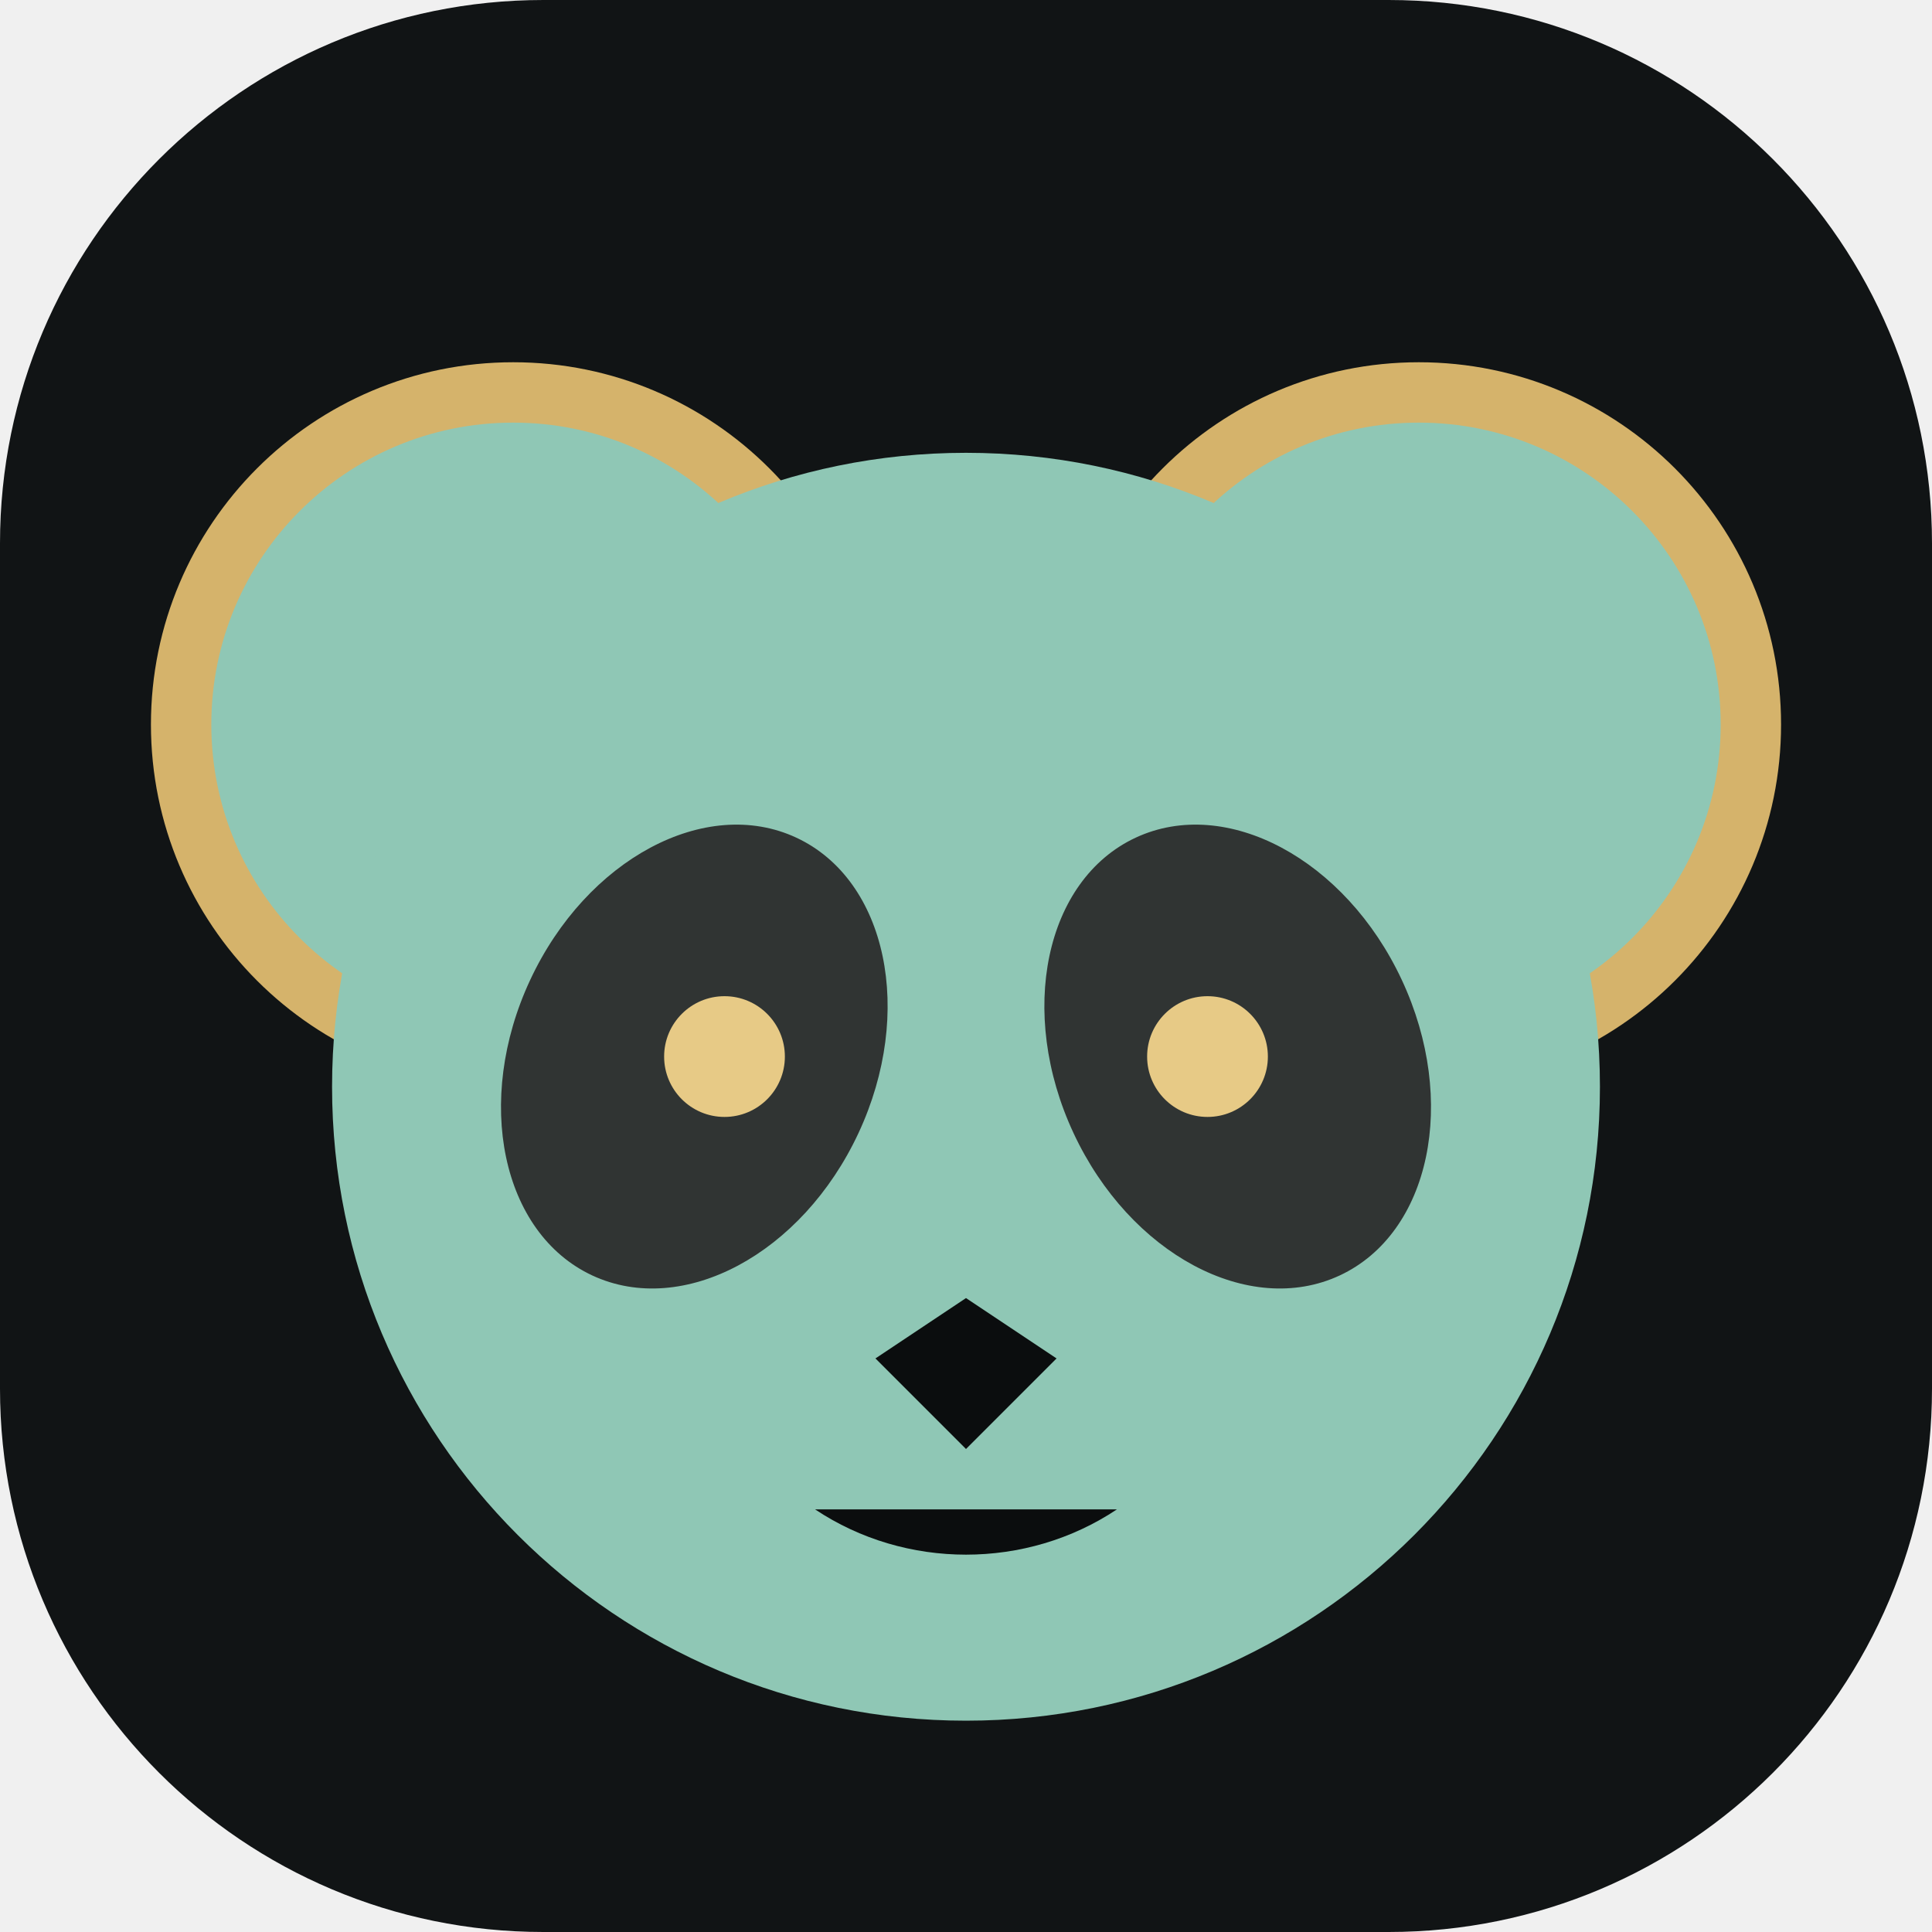
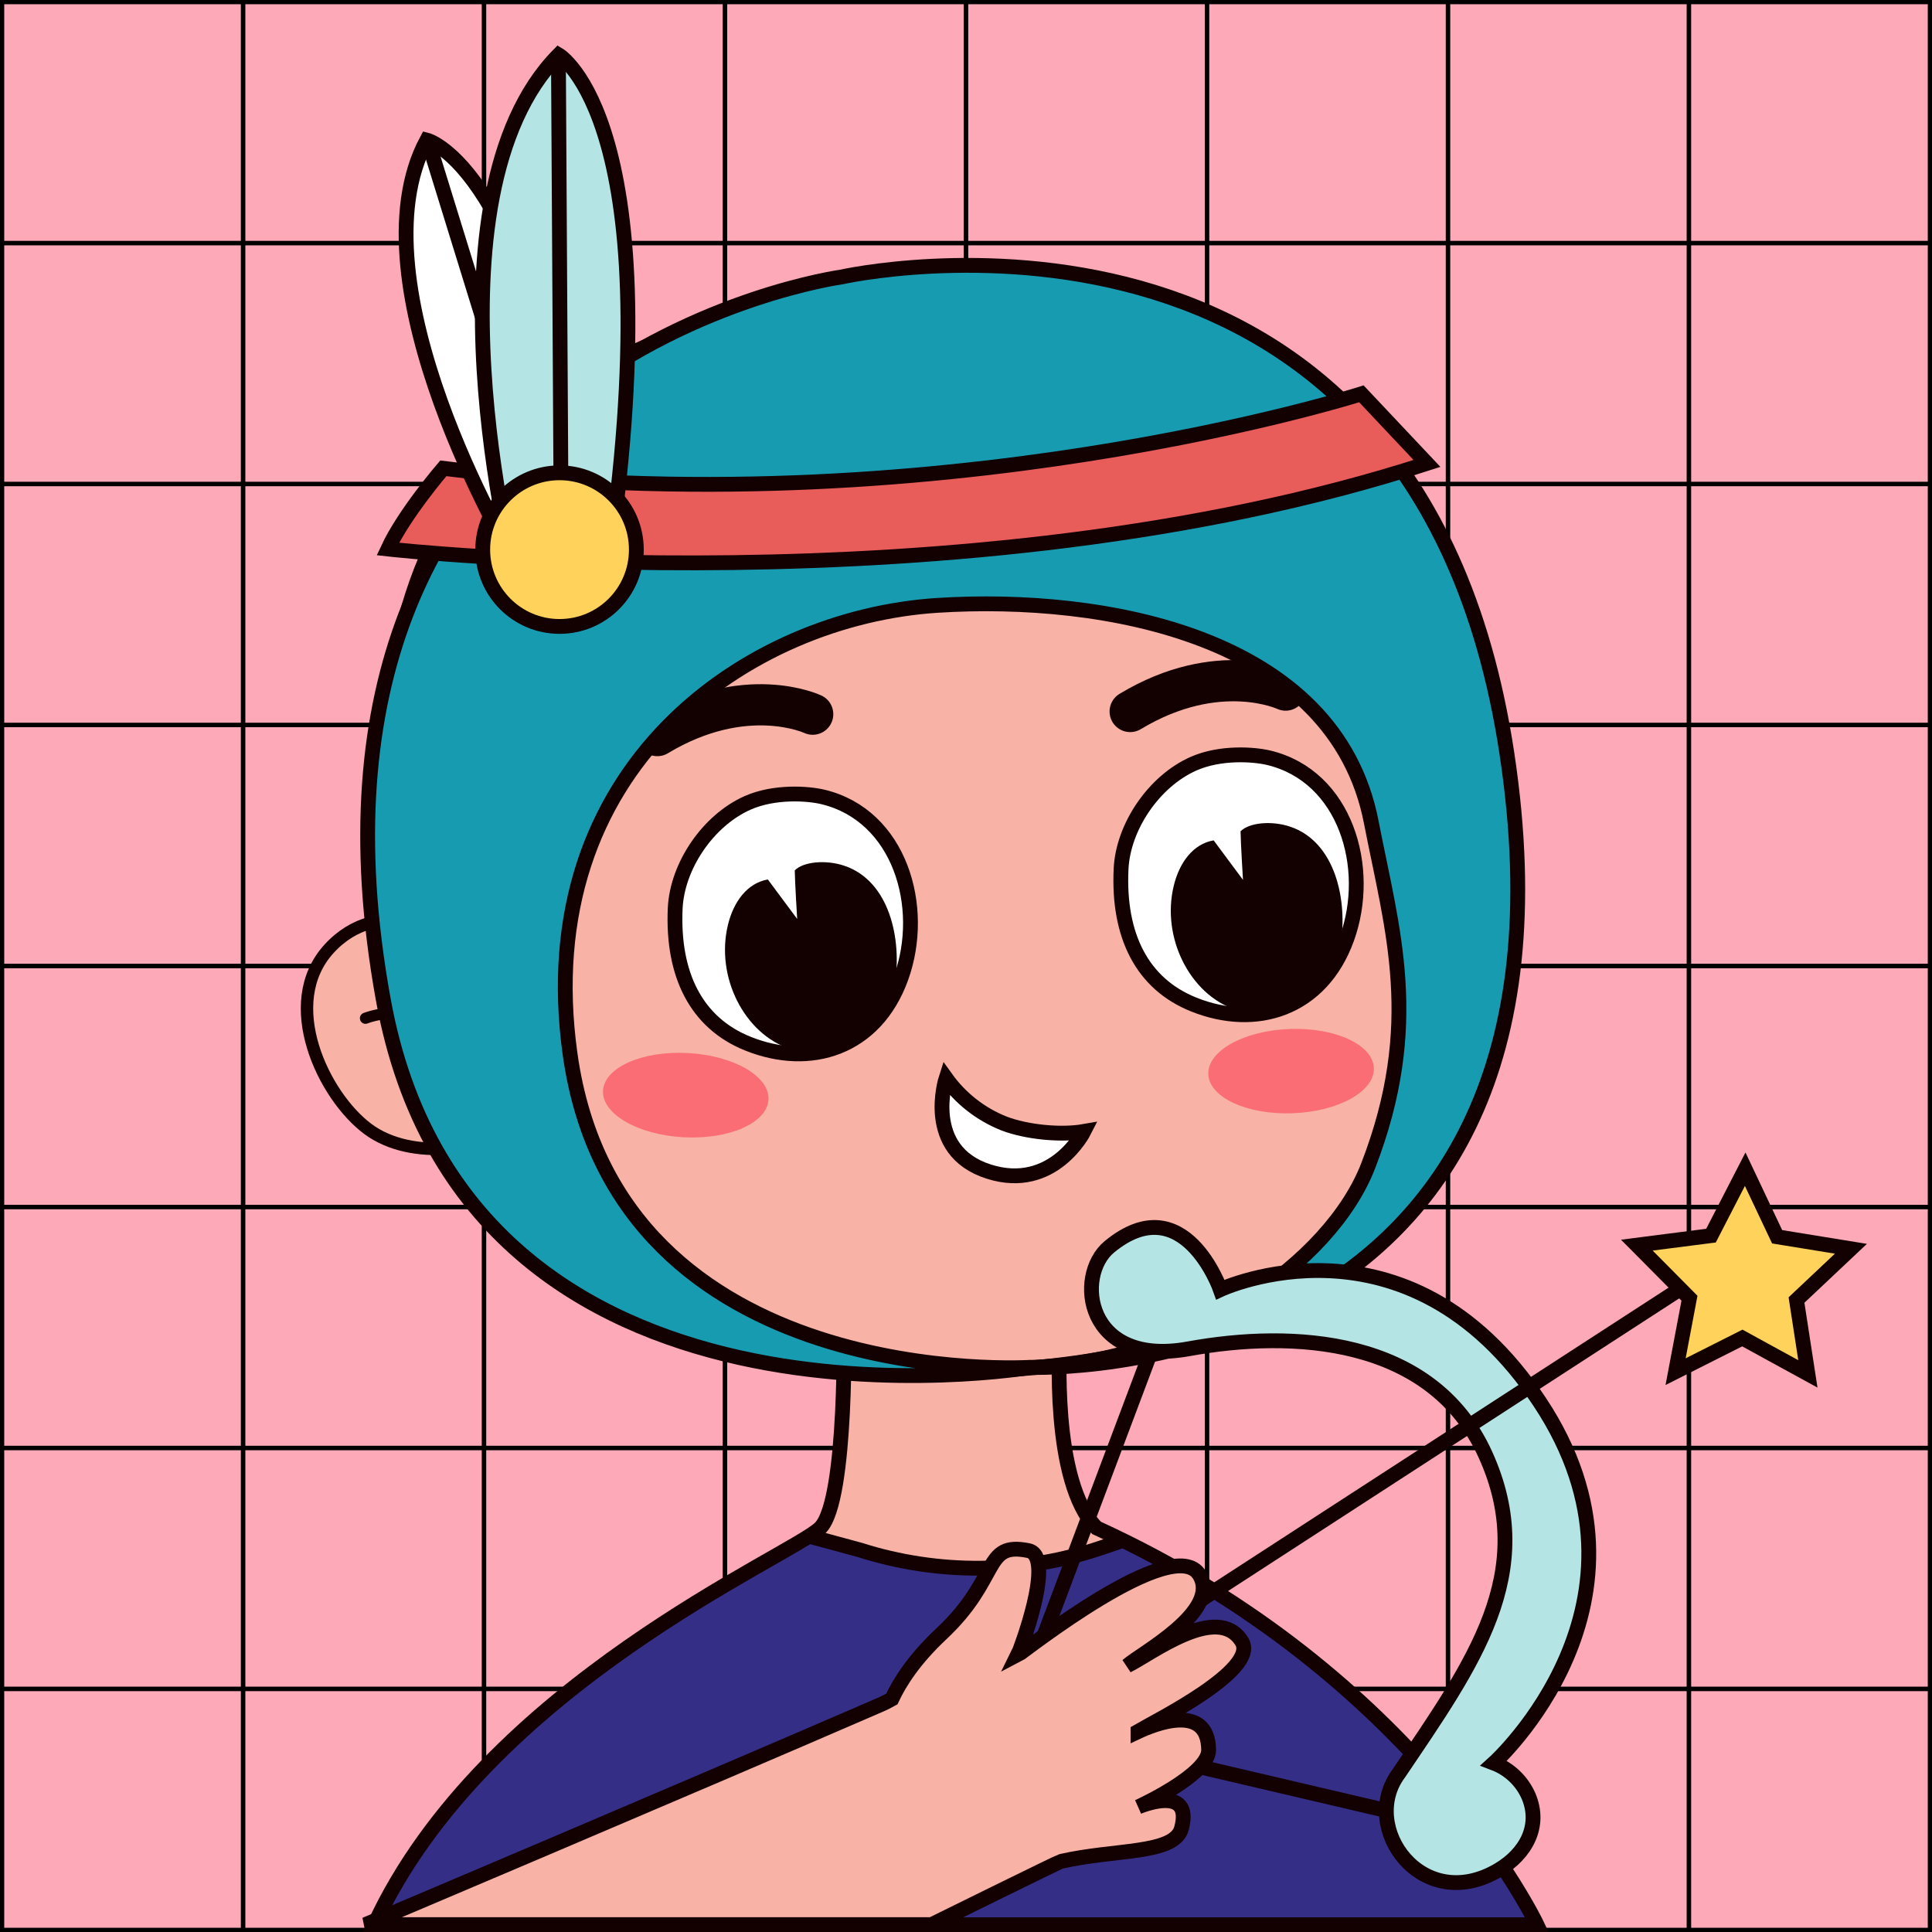
- <svg xmlns="http://www.w3.org/2000/svg" viewBox="0 0 64 64">
-   <rect width="64" height="64" rx="18" fill="#111415" />
-   <circle cx="17" cy="24" r="11" fill="#8fc7b5" stroke="#d5b36b" stroke-width="2" />
-   <circle cx="47" cy="24" r="11" fill="#8fc7b5" stroke="#d5b36b" stroke-width="2" />
-   <circle cx="32" cy="36" r="21" fill="#8fc7b5" />
-   <ellipse cx="23" cy="35" rx="6" ry="8" fill="#303433" transform="rotate(25 23 35)" />
-   <ellipse cx="41" cy="35" rx="6" ry="8" fill="#303433" transform="rotate(-25 41 35)" />
-   <circle cx="24" cy="35" r="2" fill="#e7ca86" />
-   <circle cx="40" cy="35" r="2" fill="#e7ca86" />
-   <path d="m29 45 3-2 3 2-3 3zM27 50c3 2 7 2 10 0" fill="#0b0d0e" />
+ <svg xmlns="http://www.w3.org/2000/svg" height="1200" node-id="1" sillyvg="true" template-height="1200" template-width="1200" version="1.1" viewBox="0 0 1200 1200" width="1200">
+   <defs node-id="110">
+     <clipPath id="clip-path" node-id="5">
+       <path d="M 1659.00 0.00 L 2859.00 0.00 L 2859.00 1200.00 L 1659.00 1200.00 Z" fill="#000000" fill-rule="nonzero" node-id="113" stroke="none" target-height="1200" target-width="1200" target-x="1659" target-y="0" />
+     </clipPath>
+     <clipPath id="clip-path-2" node-id="7">
+       <path d="M 524.16 819.00 C 524.16 819.00 526.65 931.81 509.49 949.00 C 492.33 966.19 301.13 1046.75 232.49 1195.47 L 954.62 1195.47 C 954.62 1195.47 881.30 1040.47 681.09 949.00 C 652.49 920.33 658.33 833.00 658.33 833.00 Z" fill="#000000" fill-rule="nonzero" node-id="117" stroke="none" target-height="376.47" target-width="722.13" target-x="232.49" target-y="819" />
+     </clipPath>
+   </defs>
+   <path d="M 0.37 2.24 L 1197.75 2.24 L 1197.75 1199.62 L 0.37 1199.62 Z" fill="#fda9b7" fill-rule="nonzero" node-id="121" stroke="none" target-height="1197.38" target-width="1197.38" target-x="0.37" target-y="2.24" />
+   <path d="M 1.31 1.31 L 150.98 1.31 L 150.98 150.98 L 1.31 150.98 Z" fill="none" node-id="123" stroke="#000000" stroke-linecap="butt" stroke-width="2.62" target-height="149.67" target-width="149.67" target-x="1.31" target-y="1.31" />
+   <path d="M 150.98 1.31 L 300.65 1.31 L 300.65 150.98 L 150.98 150.98 Z" fill="none" node-id="125" stroke="#000000" stroke-linecap="butt" stroke-width="2.62" target-height="149.67" target-width="149.67" target-x="150.98" target-y="1.31" />
+   <path d="M 300.65 1.31 L 450.32 1.31 L 450.32 150.98 L 300.65 150.98 Z" fill="none" node-id="127" stroke="#000000" stroke-linecap="butt" stroke-width="2.62" target-height="149.67" target-width="149.67" target-x="300.65" target-y="1.31" />
+   <path d="M 450.33 1.31 L 600.00 1.31 L 600.00 150.98 L 450.33 150.98 Z" fill="none" node-id="129" stroke="#000000" stroke-linecap="butt" stroke-width="2.62" target-height="149.67" target-width="149.67" target-x="450.33" target-y="1.31" />
+   <path d="M 600.00 1.31 L 749.67 1.31 L 749.67 150.98 L 600.00 150.98 Z" fill="none" node-id="131" stroke="#000000" stroke-linecap="butt" stroke-width="2.62" target-height="149.67" target-width="149.67" target-x="600" target-y="1.31" />
+   <path d="M 749.67 1.31 L 899.34 1.31 L 899.34 150.98 L 749.67 150.98 Z" fill="none" node-id="133" stroke="#000000" stroke-linecap="butt" stroke-width="2.62" target-height="149.67" target-width="149.67" target-x="749.67" target-y="1.31" />
+   <path d="M 899.35 1.31 L 1049.02 1.31 L 1049.02 150.98 L 899.35 150.98 Z" fill="none" node-id="135" stroke="#000000" stroke-linecap="butt" stroke-width="2.62" target-height="149.67" target-width="149.67" target-x="899.35" target-y="1.31" />
+   <path d="M 1049.02 1.31 L 1198.69 1.31 L 1198.69 150.98 L 1049.02 150.98 Z" fill="none" node-id="137" stroke="#000000" stroke-linecap="butt" stroke-width="2.62" target-height="149.67" target-width="149.67" target-x="1049.02" target-y="1.31" />
+   <path d="M 1.31 150.98 L 150.98 150.98 L 150.98 300.65 L 1.31 300.65 Z" fill="none" node-id="139" stroke="#000000" stroke-linecap="butt" stroke-width="2.62" target-height="149.67" target-width="149.67" target-x="1.31" target-y="150.98" />
+   <path d="M 150.98 150.98 L 300.65 150.98 L 300.65 300.65 L 150.98 300.65 Z" fill="none" node-id="141" stroke="#000000" stroke-linecap="butt" stroke-width="2.62" target-height="149.67" target-width="149.67" target-x="150.98" target-y="150.98" />
+   <path d="M 300.65 150.98 L 450.32 150.98 L 450.32 300.65 L 300.65 300.65 Z" fill="none" node-id="143" stroke="#000000" stroke-linecap="butt" stroke-width="2.62" target-height="149.67" target-width="149.67" target-x="300.65" target-y="150.98" />
+   <path d="M 450.33 150.98 L 600.00 150.98 L 600.00 300.65 L 450.33 300.65 Z" fill="none" node-id="145" stroke="#000000" stroke-linecap="butt" stroke-width="2.62" target-height="149.67" target-width="149.67" target-x="450.33" target-y="150.98" />
+   <path d="M 600.00 150.98 L 749.67 150.98 L 749.67 300.65 L 600.00 300.65 Z" fill="none" node-id="147" stroke="#000000" stroke-linecap="butt" stroke-width="2.62" target-height="149.67" target-width="149.67" target-x="600" target-y="150.98" />
+   <path d="M 749.67 150.98 L 899.34 150.98 L 899.34 300.65 L 749.67 300.65 Z" fill="none" node-id="149" stroke="#000000" stroke-linecap="butt" stroke-width="2.62" target-height="149.67" target-width="149.67" target-x="749.67" target-y="150.98" />
+   <path d="M 899.35 150.98 L 1049.02 150.98 L 1049.02 300.65 L 899.35 300.65 Z" fill="none" node-id="151" stroke="#000000" stroke-linecap="butt" stroke-width="2.62" target-height="149.67" target-width="149.67" target-x="899.35" target-y="150.98" />
+   <path d="M 1049.02 150.98 L 1198.69 150.98 L 1198.69 300.65 L 1049.02 300.65 Z" fill="none" node-id="153" stroke="#000000" stroke-linecap="butt" stroke-width="2.62" target-height="149.67" target-width="149.67" target-x="1049.02" target-y="150.98" />
+   <path d="M 1.31 300.65 L 150.98 300.65 L 150.98 450.32 L 1.31 450.32 Z" fill="none" node-id="155" stroke="#000000" stroke-linecap="butt" stroke-width="2.62" target-height="149.67" target-width="149.67" target-x="1.31" target-y="300.65" />
+   <path d="M 150.98 300.65 L 300.65 300.65 L 300.65 450.32 L 150.98 450.32 Z" fill="none" node-id="157" stroke="#000000" stroke-linecap="butt" stroke-width="2.62" target-height="149.67" target-width="149.67" target-x="150.98" target-y="300.65" />
+   <path d="M 300.65 300.65 L 450.32 300.65 L 450.32 450.32 L 300.65 450.32 Z" fill="none" node-id="159" stroke="#000000" stroke-linecap="butt" stroke-width="2.62" target-height="149.67" target-width="149.67" target-x="300.65" target-y="300.65" />
+   <path d="M 450.33 300.65 L 600.00 300.65 L 600.00 450.32 L 450.33 450.32 Z" fill="none" node-id="161" stroke="#000000" stroke-linecap="butt" stroke-width="2.62" target-height="149.67" target-width="149.67" target-x="450.33" target-y="300.65" />
+   <path d="M 600.00 300.65 L 749.67 300.65 L 749.67 450.32 L 600.00 450.32 Z" fill="none" node-id="163" stroke="#000000" stroke-linecap="butt" stroke-width="2.62" target-height="149.67" target-width="149.67" target-x="600" target-y="300.65" />
+   <path d="M 749.67 300.65 L 899.34 300.65 L 899.34 450.32 L 749.67 450.32 Z" fill="none" node-id="165" stroke="#000000" stroke-linecap="butt" stroke-width="2.62" target-height="149.67" target-width="149.67" target-x="749.67" target-y="300.65" />
+   <path d="M 899.35 300.65 L 1049.02 300.65 L 1049.02 450.32 L 899.35 450.32 Z" fill="none" node-id="167" stroke="#000000" stroke-linecap="butt" stroke-width="2.62" target-height="149.67" target-width="149.67" target-x="899.35" target-y="300.65" />
+   <path d="M 1049.02 300.65 L 1198.69 300.65 L 1198.69 450.32 L 1049.02 450.32 Z" fill="none" node-id="169" stroke="#000000" stroke-linecap="butt" stroke-width="2.62" target-height="149.67" target-width="149.67" target-x="1049.02" target-y="300.65" />
+   <path d="M 1.31 450.33 L 150.98 450.33 L 150.98 600.00 L 1.31 600.00 Z" fill="none" node-id="171" stroke="#000000" stroke-linecap="butt" stroke-width="2.62" target-height="149.67" target-width="149.67" target-x="1.31" target-y="450.33" />
+   <path d="M 150.98 450.33 L 300.65 450.33 L 300.65 600.00 L 150.98 600.00 Z" fill="none" node-id="173" stroke="#000000" stroke-linecap="butt" stroke-width="2.62" target-height="149.67" target-width="149.67" target-x="150.98" target-y="450.33" />
+   <path d="M 300.65 450.33 L 450.32 450.33 L 450.32 600.00 L 300.65 600.00 Z" fill="none" node-id="175" stroke="#000000" stroke-linecap="butt" stroke-width="2.62" target-height="149.67" target-width="149.67" target-x="300.65" target-y="450.33" />
+   <path d="M 450.33 450.33 L 600.00 450.33 L 600.00 600.00 L 450.33 600.00 Z" fill="none" node-id="177" stroke="#000000" stroke-linecap="butt" stroke-width="2.62" target-height="149.67" target-width="149.67" target-x="450.33" target-y="450.33" />
+   <path d="M 600.00 450.33 L 749.67 450.33 L 749.67 600.00 L 600.00 600.00 Z" fill="none" node-id="179" stroke="#000000" stroke-linecap="butt" stroke-width="2.62" target-height="149.67" target-width="149.67" target-x="600" target-y="450.33" />
+   <path d="M 749.67 450.33 L 899.34 450.33 L 899.34 600.00 L 749.67 600.00 Z" fill="none" node-id="181" stroke="#000000" stroke-linecap="butt" stroke-width="2.62" target-height="149.67" target-width="149.67" target-x="749.67" target-y="450.33" />
+   <path d="M 899.35 450.33 L 1049.02 450.33 L 1049.02 600.00 L 899.35 600.00 Z" fill="none" node-id="183" stroke="#000000" stroke-linecap="butt" stroke-width="2.62" target-height="149.67" target-width="149.67" target-x="899.35" target-y="450.33" />
+   <path d="M 1049.02 450.33 L 1198.69 450.33 L 1198.69 600.00 L 1049.02 600.00 Z" fill="none" node-id="185" stroke="#000000" stroke-linecap="butt" stroke-width="2.62" target-height="149.67" target-width="149.67" target-x="1049.02" target-y="450.33" />
+   <path d="M 1.31 600.00 L 150.98 600.00 L 150.98 749.67 L 1.31 749.67 Z" fill="none" node-id="187" stroke="#000000" stroke-linecap="butt" stroke-width="2.62" target-height="149.67" target-width="149.67" target-x="1.31" target-y="600" />
+   <path d="M 150.98 600.00 L 300.65 600.00 L 300.65 749.67 L 150.98 749.67 Z" fill="none" node-id="189" stroke="#000000" stroke-linecap="butt" stroke-width="2.62" target-height="149.67" target-width="149.67" target-x="150.98" target-y="600" />
+   <path d="M 300.65 600.00 L 450.32 600.00 L 450.32 749.67 L 300.65 749.67 Z" fill="none" node-id="191" stroke="#000000" stroke-linecap="butt" stroke-width="2.62" target-height="149.67" target-width="149.67" target-x="300.65" target-y="600" />
+   <path d="M 450.33 600.00 L 600.00 600.00 L 600.00 749.67 L 450.33 749.67 Z" fill="none" node-id="193" stroke="#000000" stroke-linecap="butt" stroke-width="2.62" target-height="149.67" target-width="149.67" target-x="450.33" target-y="600" />
+   <path d="M 600.00 600.00 L 749.67 600.00 L 749.67 749.67 L 600.00 749.67 Z" fill="none" node-id="195" stroke="#000000" stroke-linecap="butt" stroke-width="2.62" target-height="149.67" target-width="149.67" target-x="600" target-y="600" />
+   <path d="M 749.67 600.00 L 899.34 600.00 L 899.34 749.67 L 749.67 749.67 Z" fill="none" node-id="197" stroke="#000000" stroke-linecap="butt" stroke-width="2.62" target-height="149.67" target-width="149.67" target-x="749.67" target-y="600" />
+   <path d="M 899.35 600.00 L 1049.02 600.00 L 1049.02 749.67 L 899.35 749.67 Z" fill="none" node-id="199" stroke="#000000" stroke-linecap="butt" stroke-width="2.62" target-height="149.67" target-width="149.67" target-x="899.35" target-y="600" />
+   <path d="M 1049.02 600.00 L 1198.69 600.00 L 1198.69 749.67 L 1049.02 749.67 Z" fill="none" node-id="201" stroke="#000000" stroke-linecap="butt" stroke-width="2.62" target-height="149.67" target-width="149.67" target-x="1049.02" target-y="600" />
+   <path d="M 1.31 749.67 L 150.98 749.67 L 150.98 899.34 L 1.31 899.34 Z" fill="none" node-id="203" stroke="#000000" stroke-linecap="butt" stroke-width="2.62" target-height="149.67" target-width="149.67" target-x="1.31" target-y="749.67" />
+   <path d="M 150.98 749.67 L 300.65 749.67 L 300.65 899.34 L 150.98 899.34 Z" fill="none" node-id="205" stroke="#000000" stroke-linecap="butt" stroke-width="2.62" target-height="149.67" target-width="149.67" target-x="150.98" target-y="749.67" />
+   <path d="M 300.65 749.67 L 450.32 749.67 L 450.32 899.34 L 300.65 899.34 Z" fill="none" node-id="207" stroke="#000000" stroke-linecap="butt" stroke-width="2.62" target-height="149.67" target-width="149.67" target-x="300.65" target-y="749.67" />
+   <path d="M 450.33 749.67 L 600.00 749.67 L 600.00 899.34 L 450.33 899.34 Z" fill="none" node-id="209" stroke="#000000" stroke-linecap="butt" stroke-width="2.62" target-height="149.67" target-width="149.67" target-x="450.33" target-y="749.67" />
+   <path d="M 600.00 749.67 L 749.67 749.67 L 749.67 899.34 L 600.00 899.34 Z" fill="none" node-id="211" stroke="#000000" stroke-linecap="butt" stroke-width="2.62" target-height="149.67" target-width="149.67" target-x="600" target-y="749.67" />
+   <path d="M 749.67 749.67 L 899.34 749.67 L 899.34 899.34 L 749.67 899.34 Z" fill="none" node-id="213" stroke="#000000" stroke-linecap="butt" stroke-width="2.62" target-height="149.67" target-width="149.67" target-x="749.67" target-y="749.67" />
+   <path d="M 899.35 749.67 L 1049.02 749.67 L 1049.02 899.34 L 899.35 899.34 Z" fill="none" node-id="215" stroke="#000000" stroke-linecap="butt" stroke-width="2.62" target-height="149.67" target-width="149.67" target-x="899.35" target-y="749.67" />
+   <path d="M 1049.02 749.67 L 1198.69 749.67 L 1198.69 899.34 L 1049.02 899.34 Z" fill="none" node-id="217" stroke="#000000" stroke-linecap="butt" stroke-width="2.62" target-height="149.67" target-width="149.67" target-x="1049.02" target-y="749.67" />
+   <path d="M 1.31 899.35 L 150.98 899.35 L 150.98 1049.02 L 1.31 1049.02 Z" fill="none" node-id="219" stroke="#000000" stroke-linecap="butt" stroke-width="2.62" target-height="149.67" target-width="149.67" target-x="1.31" target-y="899.35" />
+   <path d="M 150.98 899.35 L 300.65 899.35 L 300.65 1049.02 L 150.98 1049.02 Z" fill="none" node-id="221" stroke="#000000" stroke-linecap="butt" stroke-width="2.62" target-height="149.67" target-width="149.67" target-x="150.98" target-y="899.35" />
+   <path d="M 300.65 899.35 L 450.32 899.35 L 450.32 1049.02 L 300.65 1049.02 Z" fill="none" node-id="223" stroke="#000000" stroke-linecap="butt" stroke-width="2.62" target-height="149.67" target-width="149.67" target-x="300.65" target-y="899.35" />
+   <path d="M 450.33 899.35 L 600.00 899.35 L 600.00 1049.02 L 450.33 1049.02 Z" fill="none" node-id="225" stroke="#000000" stroke-linecap="butt" stroke-width="2.62" target-height="149.67" target-width="149.67" target-x="450.33" target-y="899.35" />
+   <path d="M 600.00 899.35 L 749.67 899.35 L 749.67 1049.02 L 600.00 1049.02 Z" fill="none" node-id="227" stroke="#000000" stroke-linecap="butt" stroke-width="2.62" target-height="149.67" target-width="149.67" target-x="600" target-y="899.35" />
+   <path d="M 749.67 899.35 L 899.34 899.35 L 899.34 1049.02 L 749.67 1049.02 Z" fill="none" node-id="229" stroke="#000000" stroke-linecap="butt" stroke-width="2.62" target-height="149.67" target-width="149.67" target-x="749.67" target-y="899.35" />
+   <path d="M 899.35 899.35 L 1049.02 899.35 L 1049.02 1049.02 L 899.35 1049.02 Z" fill="none" node-id="231" stroke="#000000" stroke-linecap="butt" stroke-width="2.62" target-height="149.67" target-width="149.67" target-x="899.35" target-y="899.35" />
+   <path d="M 1049.02 899.35 L 1198.69 899.35 L 1198.69 1049.02 L 1049.02 1049.02 Z" fill="none" node-id="233" stroke="#000000" stroke-linecap="butt" stroke-width="2.62" target-height="149.67" target-width="149.67" target-x="1049.02" target-y="899.35" />
+   <path d="M 1.31 1049.02 L 150.98 1049.02 L 150.98 1198.69 L 1.31 1198.69 Z" fill="none" node-id="235" stroke="#000000" stroke-linecap="butt" stroke-width="2.62" target-height="149.67" target-width="149.67" target-x="1.31" target-y="1049.02" />
+   <path d="M 150.98 1049.02 L 300.65 1049.02 L 300.65 1198.69 L 150.98 1198.69 Z" fill="none" node-id="237" stroke="#000000" stroke-linecap="butt" stroke-width="2.62" target-height="149.67" target-width="149.67" target-x="150.98" target-y="1049.02" />
+   <path d="M 300.65 1049.02 L 450.32 1049.02 L 450.32 1198.69 L 300.65 1198.69 Z" fill="none" node-id="239" stroke="#000000" stroke-linecap="butt" stroke-width="2.62" target-height="149.67" target-width="149.67" target-x="300.65" target-y="1049.02" />
+   <path d="M 450.33 1049.02 L 600.00 1049.02 L 600.00 1198.69 L 450.33 1198.69 Z" fill="none" node-id="241" stroke="#000000" stroke-linecap="butt" stroke-width="2.62" target-height="149.67" target-width="149.67" target-x="450.33" target-y="1049.02" />
+   <path d="M 600.00 1049.02 L 749.67 1049.02 L 749.67 1198.69 L 600.00 1198.69 Z" fill="none" node-id="243" stroke="#000000" stroke-linecap="butt" stroke-width="2.62" target-height="149.67" target-width="149.67" target-x="600" target-y="1049.02" />
+   <path d="M 749.67 1049.02 L 899.34 1049.02 L 899.34 1198.69 L 749.67 1198.69 Z" fill="none" node-id="245" stroke="#000000" stroke-linecap="butt" stroke-width="2.62" target-height="149.67" target-width="149.67" target-x="749.67" target-y="1049.02" />
+   <path d="M 899.35 1049.02 L 1049.02 1049.02 L 1049.02 1198.69 L 899.35 1198.69 Z" fill="none" node-id="247" stroke="#000000" stroke-linecap="butt" stroke-width="2.62" target-height="149.67" target-width="149.67" target-x="899.35" target-y="1049.02" />
+   <path d="M 1049.02 1049.02 L 1198.69 1049.02 L 1198.69 1198.69 L 1049.02 1198.69 Z" fill="none" node-id="249" stroke="#000000" stroke-linecap="butt" stroke-width="2.62" target-height="149.67" target-width="149.67" target-x="1049.02" target-y="1049.02" />
+   <g node-id="329">
+     <g clip-path="url(#clip-path)" group-id="1" id="sillyvg_g_0" node-id="251">
+       <path d="M 1934.63 1243.13 L 1760.25 1243.13 L 517.13 -101.25 L 691.50 -101.25 L 1934.63 1243.13 Z" fill="#34cae3" fill-rule="nonzero" group-id="1" node-id="253" stroke="none" target-height="1344.38" target-width="1417.5" target-x="517.13" target-y="-101.25" />
+       <path d="M 2272.13 1243.13 L 2097.75 1243.13 L 854.63 -101.25 L 1029.00 -101.25 L 2272.13 1243.13 Z" fill="#34cae3" fill-rule="nonzero" group-id="1" node-id="255" stroke="none" target-height="1344.38" target-width="1417.5" target-x="854.63" target-y="-101.25" />
+       <path d="M 2609.63 1243.13 L 2435.25 1243.13 L 1192.13 -101.25 L 1366.50 -101.25 L 2609.63 1243.13 Z" fill="#34cae3" fill-rule="nonzero" group-id="1" node-id="257" stroke="none" target-height="1344.38" target-width="1417.5" target-x="1192.13" target-y="-101.25" />
+     </g>
+   </g>
+   <path d="M 841.26 523.34 C 841.26 523.34 858.42 483.34 898.46 494.74 C 938.50 506.14 938.46 551.94 927.06 580.54 C 915.66 609.14 875.58 626.30 852.70 620.54 C 829.82 614.78 829.82 540.50 841.26 523.34 Z" fill="#f8b2a6" fill-rule="nonzero" node-id="260" stroke="#130000" stroke-linecap="butt" stroke-width="6.94" target-height="142.96" target-width="108.68" target-x="829.82" target-y="483.34" />
+   <path d="M 524.16 819.00 C 524.16 819.00 526.65 931.81 509.49 949.00 C 492.33 966.19 301.13 1046.75 232.49 1195.47 L 954.62 1195.47 C 954.62 1195.47 881.30 1040.47 681.09 949.00 C 652.49 920.33 658.33 833.00 658.33 833.00 Z" fill="#f8b2a6" fill-rule="nonzero" node-id="262" stroke="none" target-height="376.47" target-width="722.13" target-x="232.49" target-y="819" />
+   <g node-id="330">
+     <g clip-path="url(#clip-path-2)" group-id="2" id="sillyvg_g_1" node-id="264">
+       <path d="M 1007.00 1363.77 L 191.33 1382.48 L 191.33 869.88 L 533.86 962.64 C 582.95 978.33 635.79 977.82 684.57 961.18 L 1007.00 851.18 Z" fill="#352e87" fill-rule="nonzero" group-id="2" node-id="266" stroke="#130000" stroke-linecap="round" stroke-width="9.2" target-height="531.3" target-width="815.67" target-x="191.33" target-y="851.18" />
+     </g>
+   </g>
+   <path d="M 524.16 819.00 C 524.16 819.00 526.65 931.81 509.49 949.00 C 492.33 966.19 301.13 1046.75 232.49 1195.47 L 954.62 1195.47 C 954.62 1195.47 881.30 1040.47 681.09 949.00 C 652.49 920.33 658.33 833.00 658.33 833.00 Z" fill="none" node-id="269" stroke="#130000" stroke-linecap="round" stroke-width="9.2" target-height="376.47" target-width="722.13" target-x="232.49" target-y="819" />
+   <path d="M 886.47 577.23 L 873.14 485.00 C 872.76 467.45 846.91 397.32 829.72 345.85 C 796.31 245.85 706.05 165.61 520.72 185.85 C 257.63 214.61 215.56 405.47 253.62 570.00 C 295.36 750.40 398.74 858.73 606.92 851.68 C 773.59 846.00 912.57 779.78 886.47 577.23 Z" fill="#f8b2a6" fill-rule="nonzero" node-id="271" stroke="#130000" stroke-linecap="round" stroke-width="9.2" target-height="693.12" target-width="697.01" target-x="215.56" target-y="165.61" />
+   <path d="M 280.66 579.76 C 280.66 579.76 235.78 555.12 204.51 589.16 C 173.24 623.20 200.99 680.68 228.40 701.16 C 255.81 721.64 303.67 714.63 322.02 695.95 C 340.37 677.27 301.44 589.37 280.66 579.76 Z" fill="#f8b2a6" fill-rule="nonzero" node-id="273" stroke="#130000" stroke-linecap="butt" stroke-width="7.7" target-height="166.52" target-width="167.13" target-x="173.24" target-y="555.12" />
+   <path d="M 227.00 632.45 C 227.00 632.45 259.44 619.45 284.20 643.89" fill="#f8b2a6" fill-rule="nonzero" node-id="275" stroke="#130000" stroke-linecap="round" stroke-width="6.94" target-height="24.44" target-width="57.2" target-x="227" target-y="619.45" />
+   <path d="M 874.17 557.46 C 874.17 557.46 862.68 536.60 900.59 537.67" fill="#f8b2a6" fill-rule="nonzero" node-id="277" stroke="#130000" stroke-linecap="round" stroke-width="5.97" target-height="20.86" target-width="37.91" target-x="862.68" target-y="536.6" />
+   <path d="M 504.78 443.59 C 504.78 443.59 463.07 423.90 408.26 456.89" fill="none" node-id="279" stroke="#130000" stroke-linecap="round" stroke-width="25.59" target-height="32.99" target-width="96.52" target-x="408.26" target-y="423.9" />
+   <path d="M 798.50 428.63 C 798.50 428.63 756.78 408.93 701.97 441.92" fill="none" node-id="281" stroke="#130000" stroke-linecap="round" stroke-width="25.59" target-height="32.99" target-width="96.53" target-x="701.97" target-y="408.93" />
+   <path d="M 836.57 582.94 C 820.70 626.87 780.02 639.47 741.31 623.87 C 709.31 611.00 694.39 581.07 696.31 539.87 C 697.50 513.56 716.73 485.27 741.21 474.39 C 758.04 466.91 778.88 468.48 787.98 470.65 C 835.80 482.08 852.44 539.00 836.57 582.94 Z" fill="#ffffff" fill-rule="nonzero" node-id="283" stroke="#130000" stroke-linecap="round" stroke-width="9.2" target-height="172.56" target-width="158.05" target-x="694.39" target-y="466.91" />
+   <path d="M 832.64 587.35 C 830.81 598.60 823.86 605.00 817.00 612.00 C 803.85 625.39 785.70 633.28 767.26 627.09 C 739.18 617.65 721.26 582.51 729.02 550.24 C 732.48 535.88 740.96 524.19 753.81 521.97 C 761.81 532.67 772.04 546.50 772.04 546.50 C 772.04 546.50 770.62 523.50 770.54 516.33 C 775.79 510.95 789.74 509.56 801.32 513.45 C 829.38 522.85 837.25 559.09 832.64 587.35 Z" fill="#130000" fill-rule="nonzero" node-id="285" stroke="none" target-height="123.72" target-width="115.99" target-x="721.26" target-y="509.56" />
+   <path d="M 559.69 607.26 C 543.82 651.19 503.14 663.79 464.43 648.19 C 432.48 635.32 417.51 605.39 419.38 564.19 C 420.58 537.88 439.80 509.59 464.28 498.71 C 481.12 491.23 501.95 492.80 511.05 494.97 C 558.93 506.40 575.56 563.32 559.69 607.26 Z" fill="#ffffff" fill-rule="nonzero" node-id="287" stroke="#130000" stroke-linecap="round" stroke-width="9.2" target-height="172.56" target-width="158.05" target-x="417.51" target-y="491.23" />
+   <path d="M 555.77 611.67 C 553.93 622.92 546.99 629.28 540.11 636.28 C 526.95 649.67 508.80 657.56 490.36 651.37 C 462.28 641.93 444.36 606.79 452.12 574.52 C 455.58 560.16 464.06 548.52 476.91 546.25 C 484.91 556.95 495.15 570.78 495.15 570.78 C 495.15 570.78 493.72 547.78 493.64 540.61 C 498.89 535.23 512.84 533.84 524.42 537.73 C 552.50 547.17 560.38 583.41 555.77 611.67 Z" fill="#130000" fill-rule="nonzero" node-id="289" stroke="none" target-height="123.72" target-width="116.02" target-x="444.36" target-y="533.84" />
+   <g node-id="331">
+     <path d="M 853.33 663.40 C 853.87 677.85 831.28 690.42 802.88 691.46 C 774.49 692.51 751.04 681.64 750.50 667.19 C 749.97 652.73 772.56 640.17 800.96 639.12 C 829.35 638.07 852.80 648.94 853.33 663.40 Z" fill="#fa6d74" fill-rule="nonzero" group-id="3" node-id="293" stroke="none" target-height="54.437" target-width="103.895" target-x="749.972" target-y="638.074" />
+   </g>
+   <g node-id="332">
+     <path d="M 427.34 654.07 C 455.72 655.60 478.09 668.56 477.30 683.00 C 476.52 697.44 452.89 707.91 424.51 706.37 C 396.14 704.83 373.77 691.88 374.55 677.44 C 375.34 662.99 398.97 652.53 427.34 654.07 Z" fill="#fa6d74" fill-rule="nonzero" group-id="4" node-id="298" stroke="none" target-height="55.377" target-width="104.314" target-x="373.771" target-y="652.53" />
+   </g>
+   <path d="M 522.46 172.07 C 522.46 172.07 165.46 221.33 238.10 621.07 C 290.48 909.18 640.67 849.22 640.67 849.22 C 640.67 849.22 383.67 866.16 354.09 654.75 C 329.17 476.38 464.47 383.47 582.33 376.00 C 685.33 369.46 829.27 394.71 851.72 510.70 C 864.72 577.63 883.72 636.19 849.85 723.97 C 826.39 784.79 738.85 845.78 640.32 849.31 C 640.32 849.31 995.77 862.41 935.91 467.67 C 878.85 91.45 522.46 172.07 522.46 172.07 Z" fill="#179bb1" fill-rule="nonzero" node-id="301" stroke="none" target-height="817.73" target-width="830.31" target-x="165.46" target-y="91.45" />
+   <path d="M 522.46 172.07 C 522.46 172.07 165.46 221.33 238.10 621.07 C 290.48 909.18 640.67 849.22 640.67 849.22 C 640.67 849.22 383.67 866.16 354.09 654.75 C 329.17 476.38 464.47 383.47 582.33 376.00 C 685.33 369.46 829.27 394.71 851.72 510.70 C 864.72 577.63 883.72 636.19 849.85 723.97 C 826.39 784.79 738.85 845.78 640.32 849.31 C 640.32 849.31 995.77 862.41 935.91 467.67 C 878.85 91.45 522.46 172.07 522.46 172.07 Z" fill="none" node-id="303" stroke="#130000" stroke-linecap="round" stroke-width="9.2" target-height="817.73" target-width="830.31" target-x="165.46" target-y="91.45" />
+   <path d="M 240.91 341.00 C 240.91 341.00 598.23 381.21 886.33 287.85 L 845.58 244.61 C 845.58 244.61 580.70 329.22 275.35 290.88 C 275.35 290.88 251.00 319.18 240.91 341.00 Z" fill="#e85c5a" fill-rule="nonzero" node-id="305" stroke="#130000" stroke-linecap="round" stroke-width="9.2" target-height="136.6" target-width="645.42" target-x="240.91" target-y="244.61" />
+   <path d="M 318.00 345.28 C 318.00 345.28 217.28 175.94 265.12 87.00 C 265.12 87.00 330.46 103.31 362.12 331.39 C 336.42 351.76 318.00 345.28 318.00 345.28 Z" fill="#ffffff" fill-rule="nonzero" node-id="307" stroke="#130000" stroke-linecap="round" stroke-width="9.2" target-height="264.76" target-width="144.84" target-x="217.28" target-y="87" />
+   <path d="M 265.88 87.72 L 342.23 334.89" fill="#f8b2a6" fill-rule="nonzero" node-id="309" stroke="#130000" stroke-linecap="round" stroke-width="9.2" target-height="247.17" target-width="76.35" target-x="265.88" target-y="87.72" />
+   <path d="M 319.90 358.25 C 319.90 358.25 259.46 122.82 347.00 34.06 C 347.00 34.06 418.70 76.06 377.00 357.06 C 339.51 372.33 319.90 358.25 319.90 358.25 Z" fill="#b5e4e5" fill-rule="nonzero" node-id="311" stroke="#130000" stroke-linecap="round" stroke-width="9.2" target-height="338.27" target-width="159.24" target-x="259.46" target-y="34.06" />
+   <path d="M 346.84 34.67 L 348.69 351.23" fill="#f8b2a6" fill-rule="nonzero" node-id="313" stroke="#130000" stroke-linecap="round" stroke-width="9.2" target-height="316.56" target-width="1.85" target-x="346.84" target-y="34.67" />
+   <path d="M 395.25 341.38 C 395.25 367.73 373.89 389.09 347.54 389.09 C 321.19 389.09 299.83 367.73 299.83 341.38 C 299.83 315.03 321.19 293.67 347.54 293.67 C 373.89 293.67 395.25 315.03 395.25 341.38 Z" fill="#ffd25c" fill-rule="nonzero" node-id="315" stroke="#130000" stroke-linecap="round" stroke-width="9.2" target-height="95.42" target-width="95.42" target-x="299.83" target-y="293.67" />
+   <path d="M 587.61 669.71 C 596.65 682.29 609.09 692.03 623.48 697.77 C 637.66 703.25 659.03 705.25 673.24 702.77 C 673.24 702.77 654.16 740.44 614.13 727.70 C 573.00 714.60 587.61 669.71 587.61 669.71 Z" fill="#ffffff" fill-rule="nonzero" node-id="317" stroke="#130000" stroke-linecap="round" stroke-width="9.2" target-height="70.73" target-width="100.24" target-x="573" target-y="669.71" />
+   <path d="M 721.87 820.86 L 628.13 1070.01 L 876.58 1128.19" fill="none" node-id="319" stroke="#130000" stroke-linecap="round" stroke-width="9.2" target-height="307.33" target-width="248.45" target-x="628.13" target-y="820.86" />
+   <path d="M 689.00 774.47 C 667.45 792.26 674.10 849.47 738.26 837.77 C 802.42 826.07 889.33 830.08 922.63 903.55 C 955.93 977.02 915.00 1033.00 868.87 1101.40 C 843.80 1134.93 883.23 1189.95 931.04 1161.33 C 947.59 1151.43 957.29 1134.27 949.44 1115.65 C 945.30 1106.18 937.52 1098.77 927.86 1095.09 C 927.86 1095.09 1038.74 995.09 956.40 870.86 C 874.06 746.63 758.00 801.00 758.00 801.00 C 758.00 801.00 735.29 736.24 689.00 774.47 Z" fill="#b5e4e5" fill-rule="nonzero" node-id="321" stroke="#130000" stroke-linecap="round" stroke-width="9.2" target-height="453.71" target-width="371.29" target-x="667.45" target-y="736.24" />
+   <path d="M 629.14 1069.42 L 1054.93 793.21" fill="#f8b2a6" fill-rule="nonzero" node-id="323" stroke="#130000" stroke-linecap="round" stroke-width="9.2" target-height="276.21" target-width="425.79" target-x="629.14" target-y="793.21" />
+   <path d="M 750.70 1086.89 C 750.40 1057.14 716.35 1071.09 706.83 1075.57 C 706.83 1075.51 706.83 1075.45 706.83 1075.39 C 717.72 1069.00 782.08 1037.07 771.30 1019.54 C 756.30 995.22 714.79 1027.41 700.21 1034.54 C 708.99 1026.82 758.21 1000.87 745.11 978.42 C 729.42 951.52 634.59 1026.71 632.30 1027.86 C 632.88 1026.73 656.14 966.58 638.71 963.10 C 610.28 957.41 621.66 980.16 584.71 1014.79 C 568.08 1030.38 558.94 1044.49 553.91 1055.30 C 551.61 1056.61 549.24 1057.80 546.81 1058.86 C 430.40 1109.33 226.91 1195.43 226.91 1195.43 L 578.59 1195.43 C 578.59 1195.43 657.40 1156.52 659.03 1156.14 C 692.73 1148.37 729.50 1151.93 733.86 1135.56 C 741.34 1107.50 706.93 1122.31 706.93 1122.31 C 706.93 1122.31 750.85 1102.31 750.70 1086.89 Z" fill="#f8b2a6" fill-rule="nonzero" node-id="325" stroke="#130000" stroke-linecap="round" stroke-width="9.2" target-height="243.91" target-width="555.17" target-x="226.91" target-y="951.52" />
+   <path d="M 1062.72 767.48 L 1083.97 726.21 L 1103.81 768.18 L 1149.63 775.63 L 1115.84 807.47 L 1122.91 853.35 L 1082.19 831.06 L 1040.74 851.96 L 1049.36 806.34 L 1016.67 773.38 L 1062.72 767.48 Z" fill="#ffd25c" fill-rule="nonzero" node-id="327" stroke="#130000" stroke-linecap="round" stroke-width="9.2" target-height="127.14" target-width="132.96" target-x="1016.67" target-y="726.21" />
</svg>
